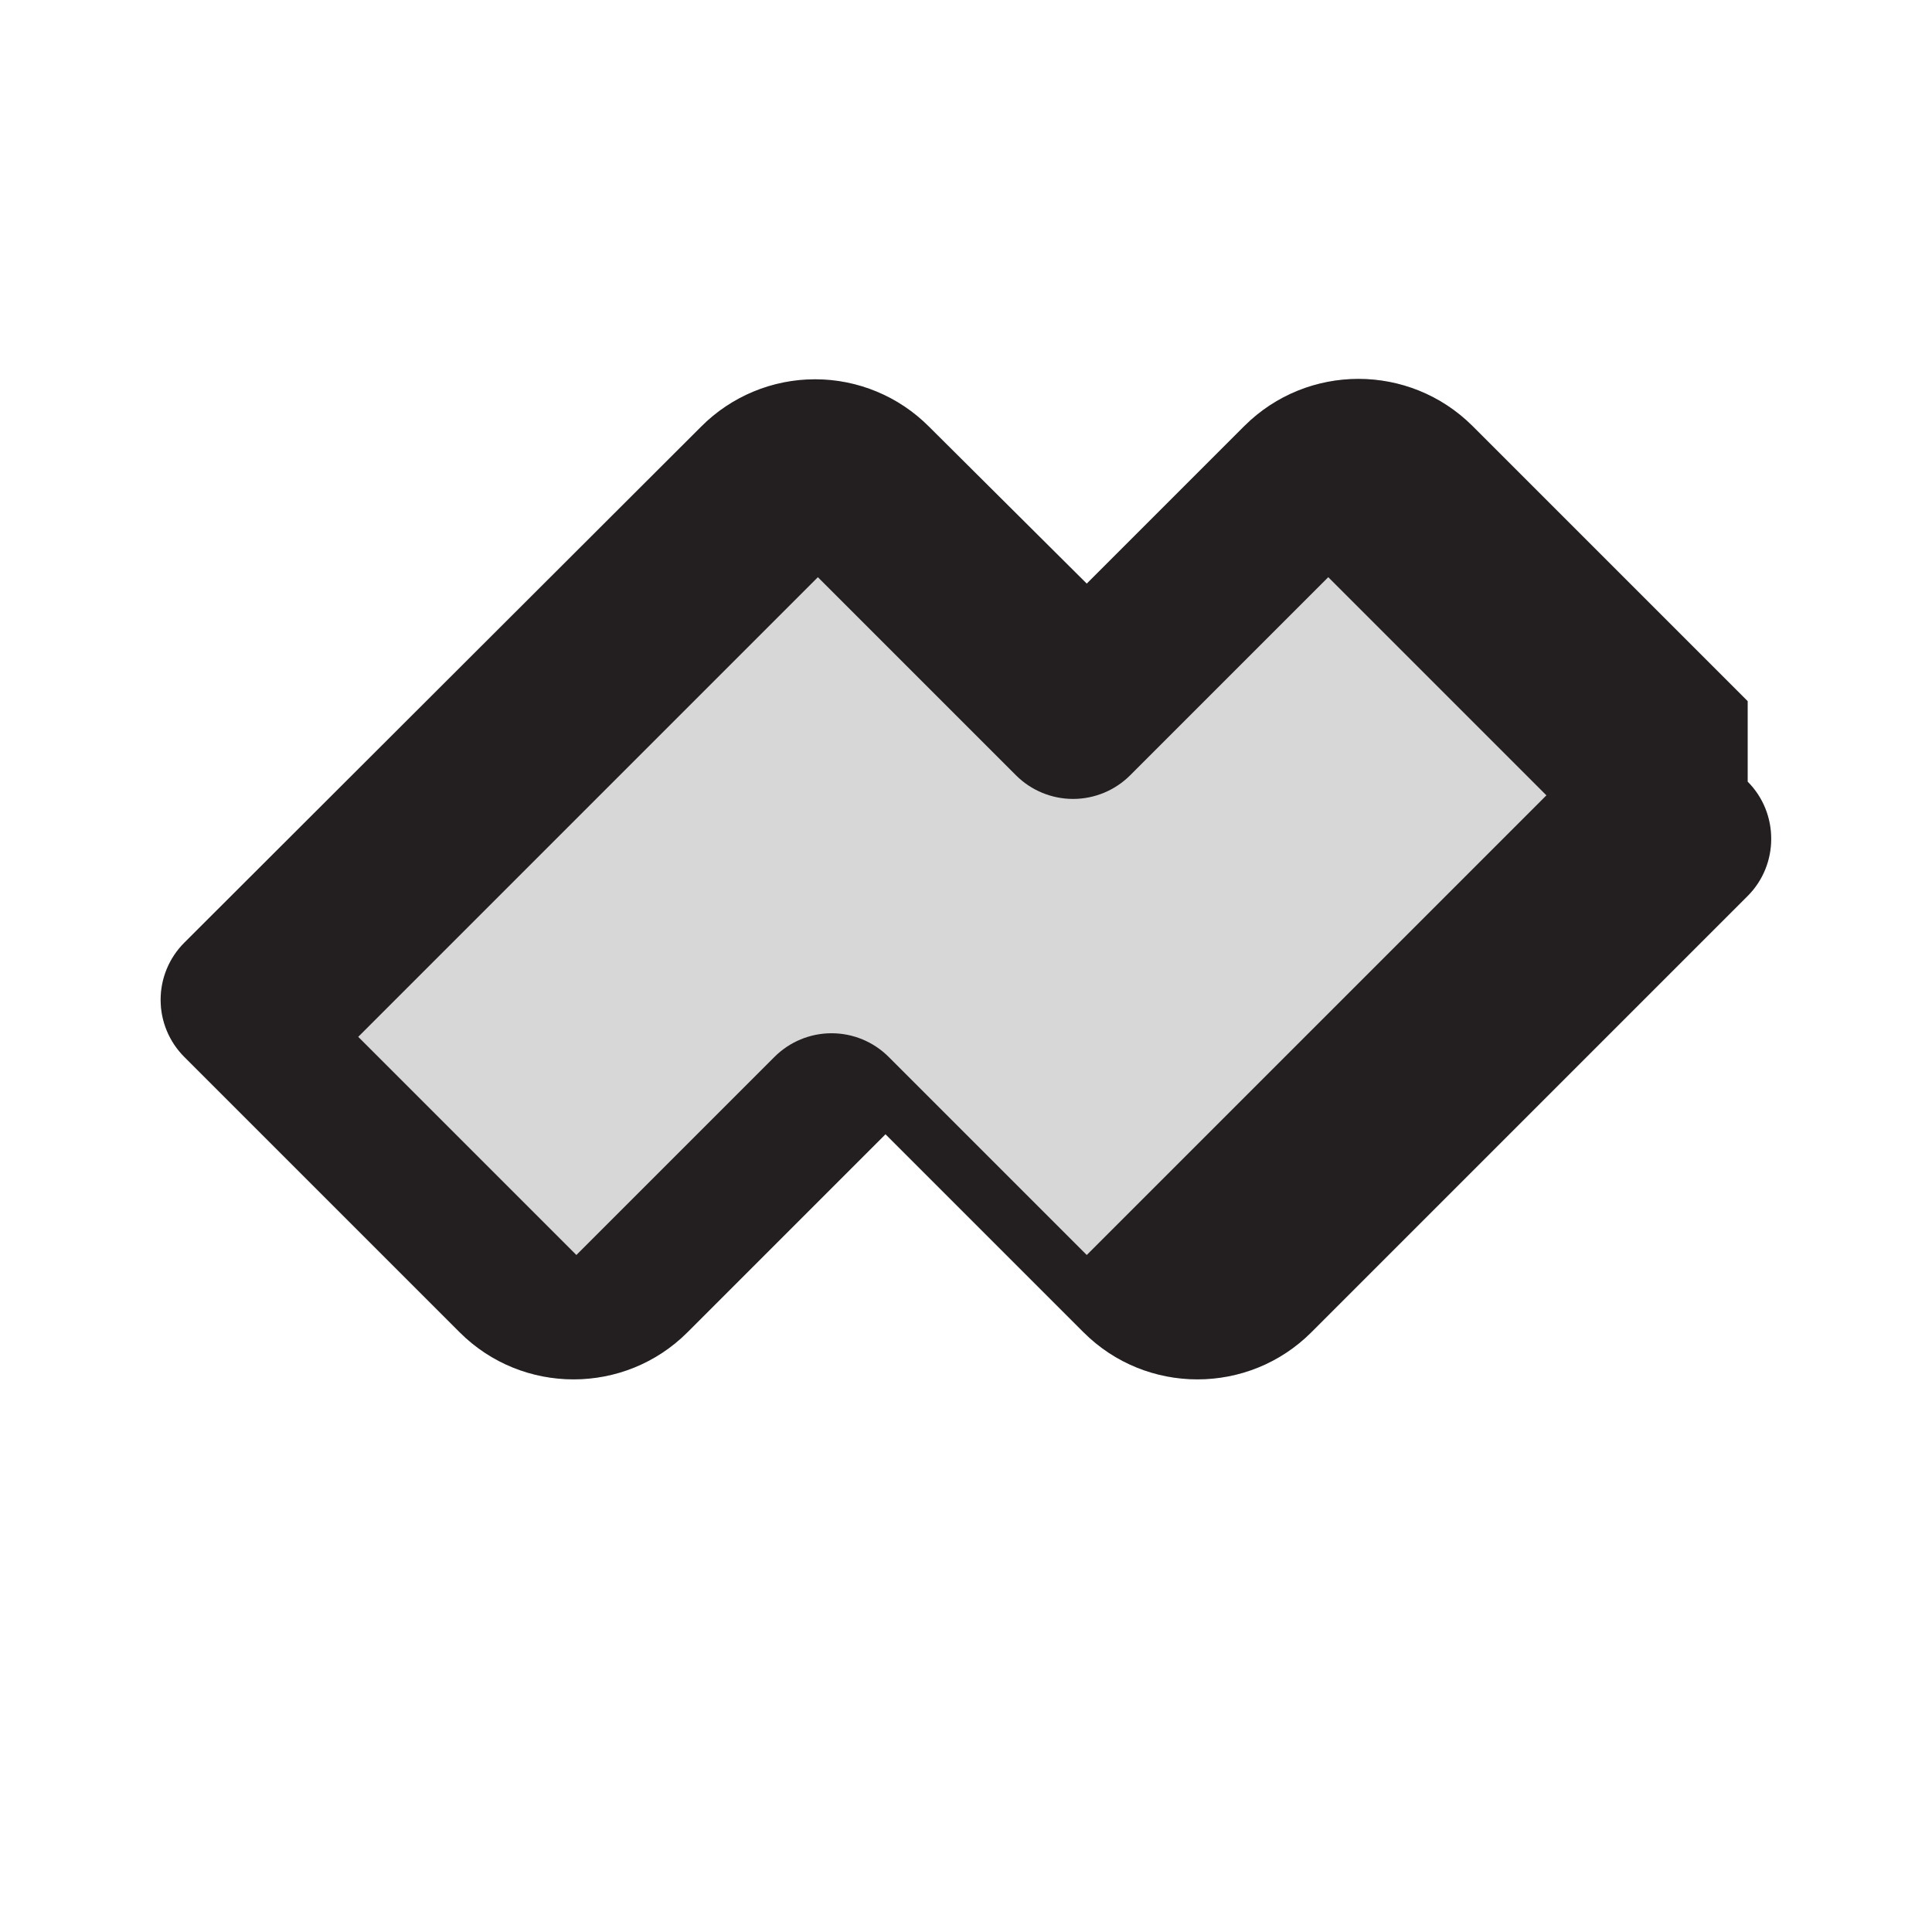
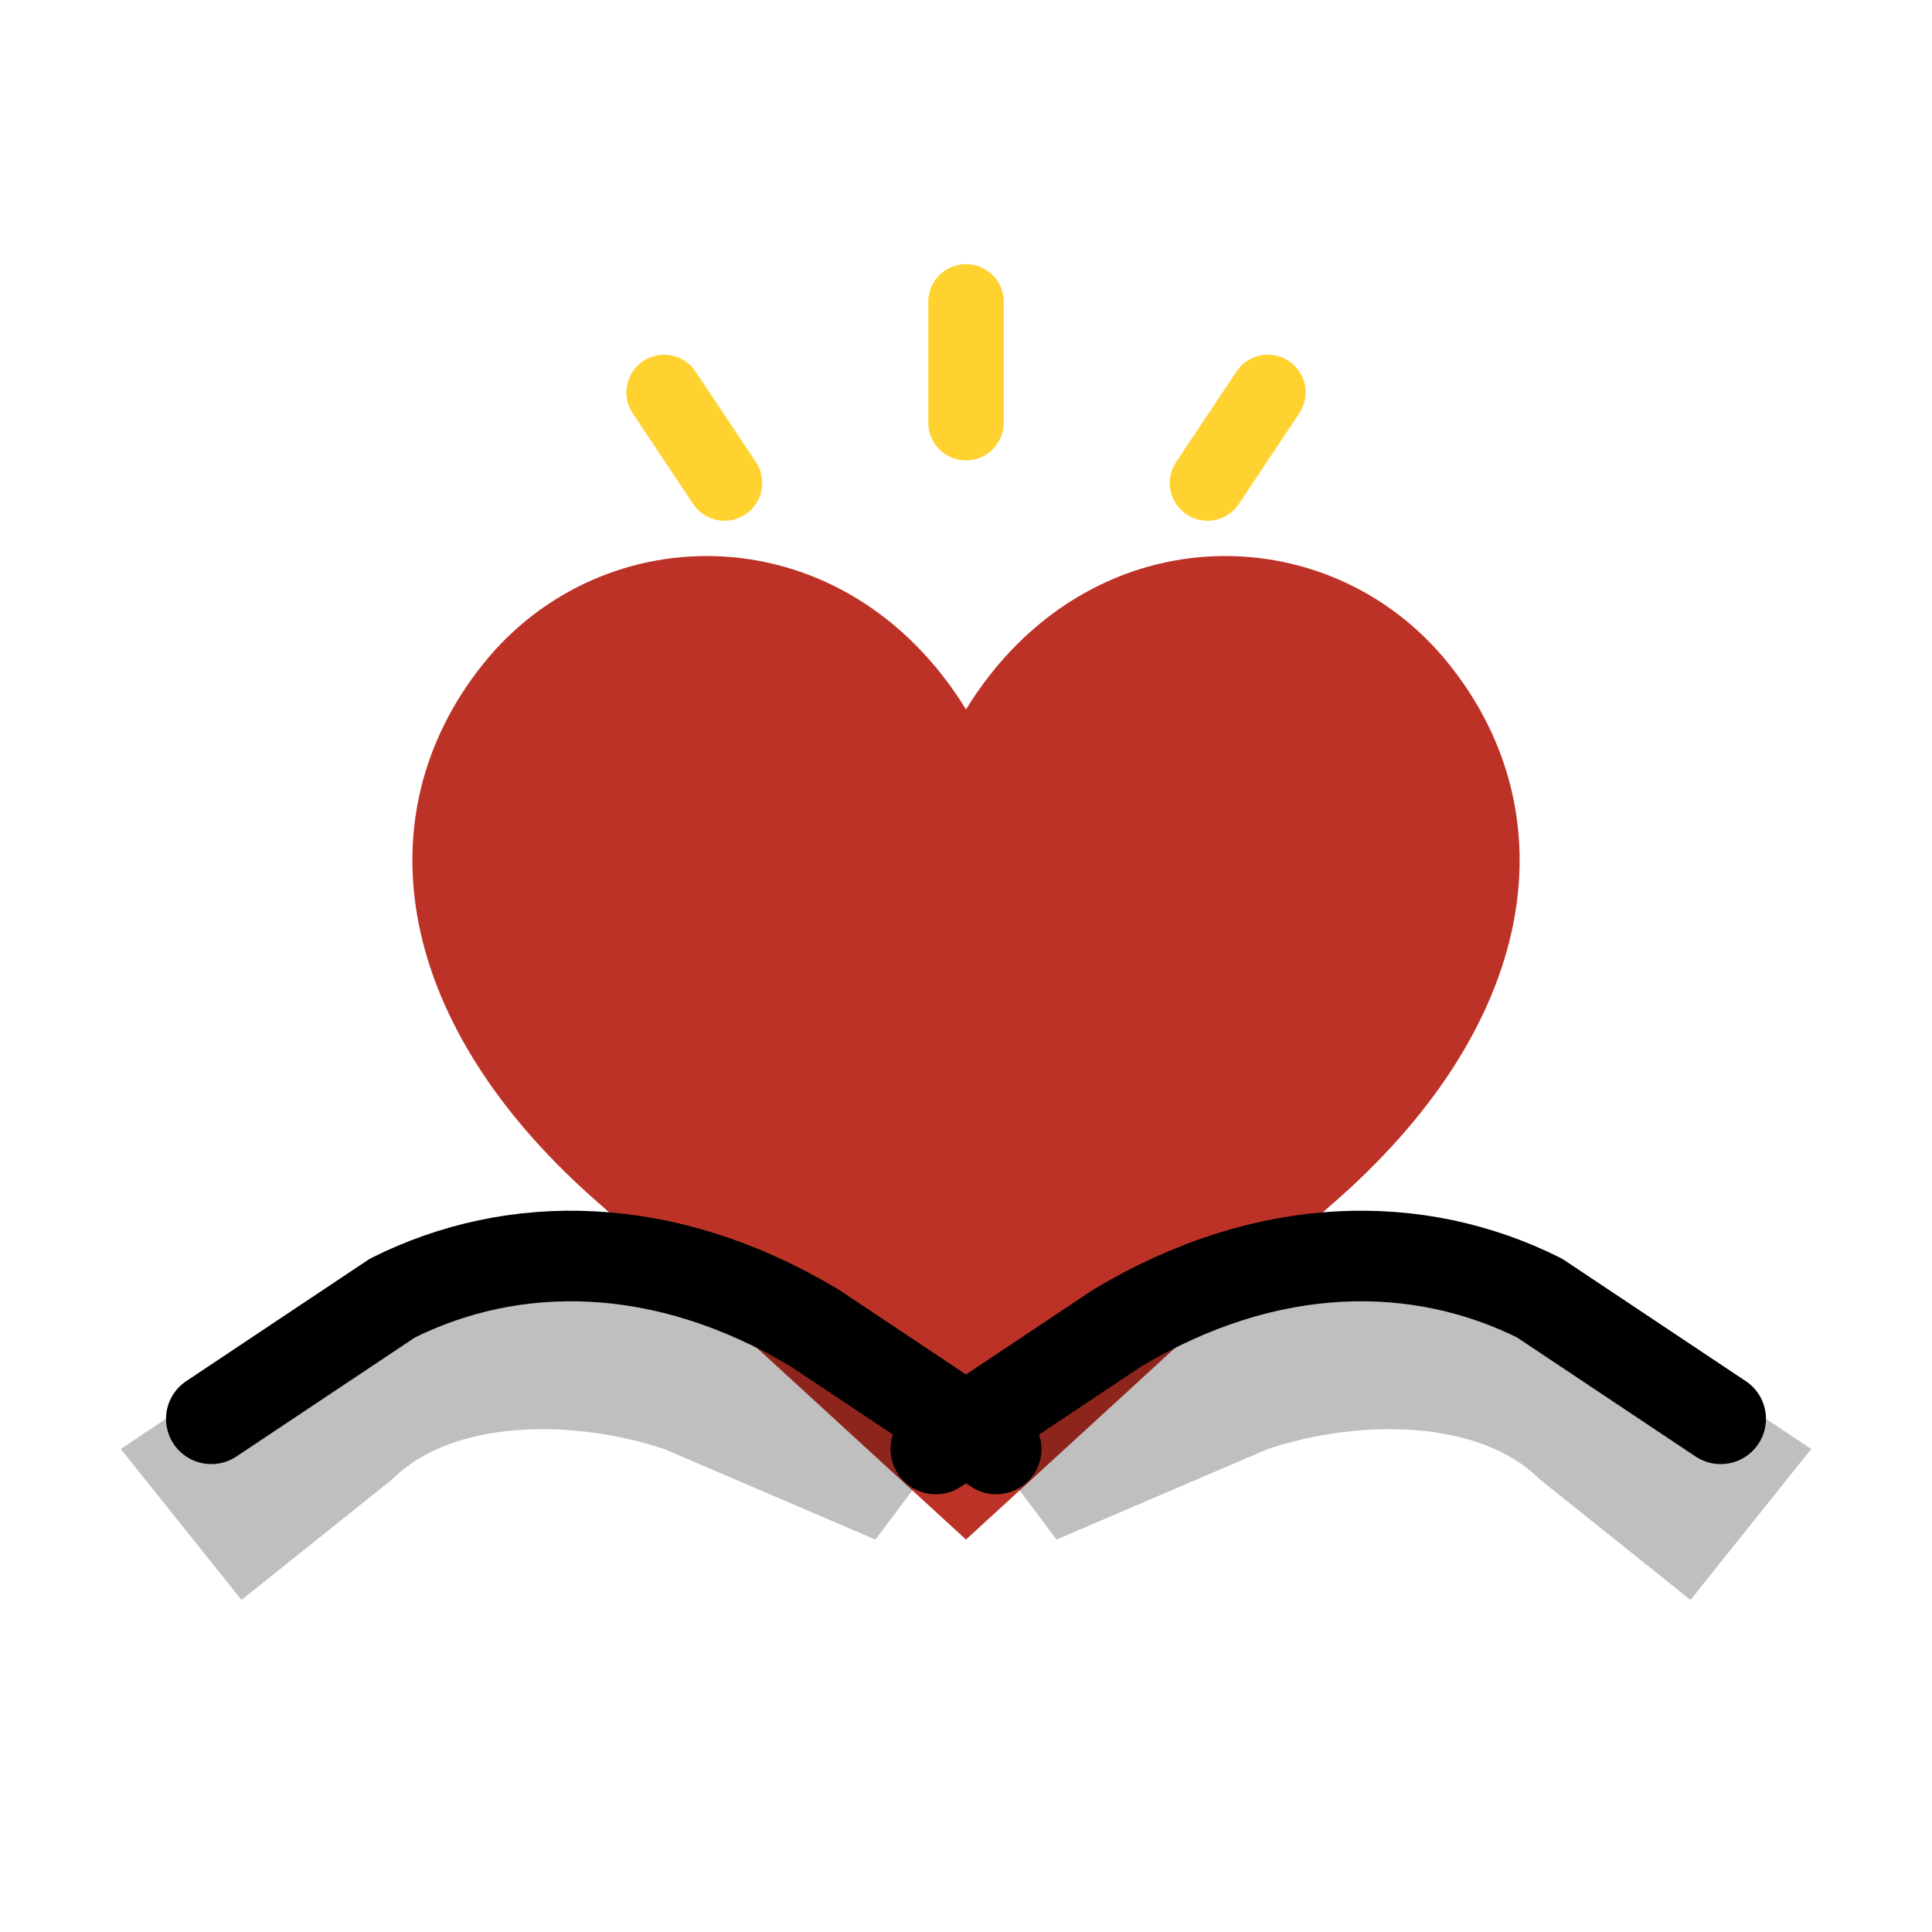
- <svg xmlns="http://www.w3.org/2000/svg" viewBox="0 0 24 24" fill="#231f20">
-   <path d="M21.71 8.71l-3.42-3.42a2.008 2.008 0 0 0-2.83 0L13.5 7.25 11.54 5.3a1.996 1.996 0 0 0-2.83 0L2.29 11.71a1.003 1.003 0 0 0 0 1.42l3.42 3.42c.78.78 2.05.78 2.83 0l2.46-2.46 2.46 2.46c.78.78 2.05.78 2.83 0l5.42-5.42c.39-.39.39-1.03 0-1.42z" opacity="0.18" />
-   <path d="M21.71 8.71l-3.42-3.42a2.008 2.008 0 0 0-2.83 0L13.5 7.25 11.54 5.3a1.996 1.996 0 0 0-2.83 0L2.29 11.71a1.003 1.003 0 0 0 0 1.42l3.42 3.42c.78.78 2.05.78 2.83 0l2.46-2.46 2.46 2.46c.78.78 2.05.78 2.83 0l5.42-5.42c.39-.39.39-1.03 0-1.42zm-8.21 6.88l-2.46-2.46a1.003 1.003 0 0 0-1.42 0l-2.46 2.46-2.71-2.71 5.71-5.71 2.46 2.46a1.003 1.003 0 0 0 1.42 0l2.46-2.46 2.71 2.71-5.71 5.71z" />
+ <svg xmlns="http://www.w3.org/2000/svg" viewBox="0 0 64 64" fill="none">
+   <path d="M32 23.5c-4-6.5-12-6.5-16-1.5-4 5-3 12 4 18l12 11 12-11c7-6 8-13 4-18-4-5-12-5-16 1.5z" fill="#bd3227" />
+   <path d="M12 42c4-2 9-2 14 1l6 4-3 4-7-3c-3-1-7-1-9 1l-5 4-4-5 9-6z" fill="currentColor" fill-opacity="0.25" />
+   <path d="M7 47l6-4c4-2 9-2 14 1l6 4" stroke="currentColor" stroke-width="3" stroke-linecap="round" stroke-linejoin="round" />
+   <path d="M52 42c-4-2-9-2-14 1l-6 4 3 4 7-3c3-1 7-1 9 1l5 4 4-5-9-6z" fill="currentColor" fill-opacity="0.25" />
+   <path d="M57 47l-6-4c-4-2-9-2-14 1l-6 4" stroke="currentColor" stroke-width="3" stroke-linecap="round" stroke-linejoin="round" />
+   <path d="M32 10v4M22 13l2 3M42 13l-2 3" stroke="#ffd22f" stroke-width="2.5" stroke-linecap="round" />
</svg>
